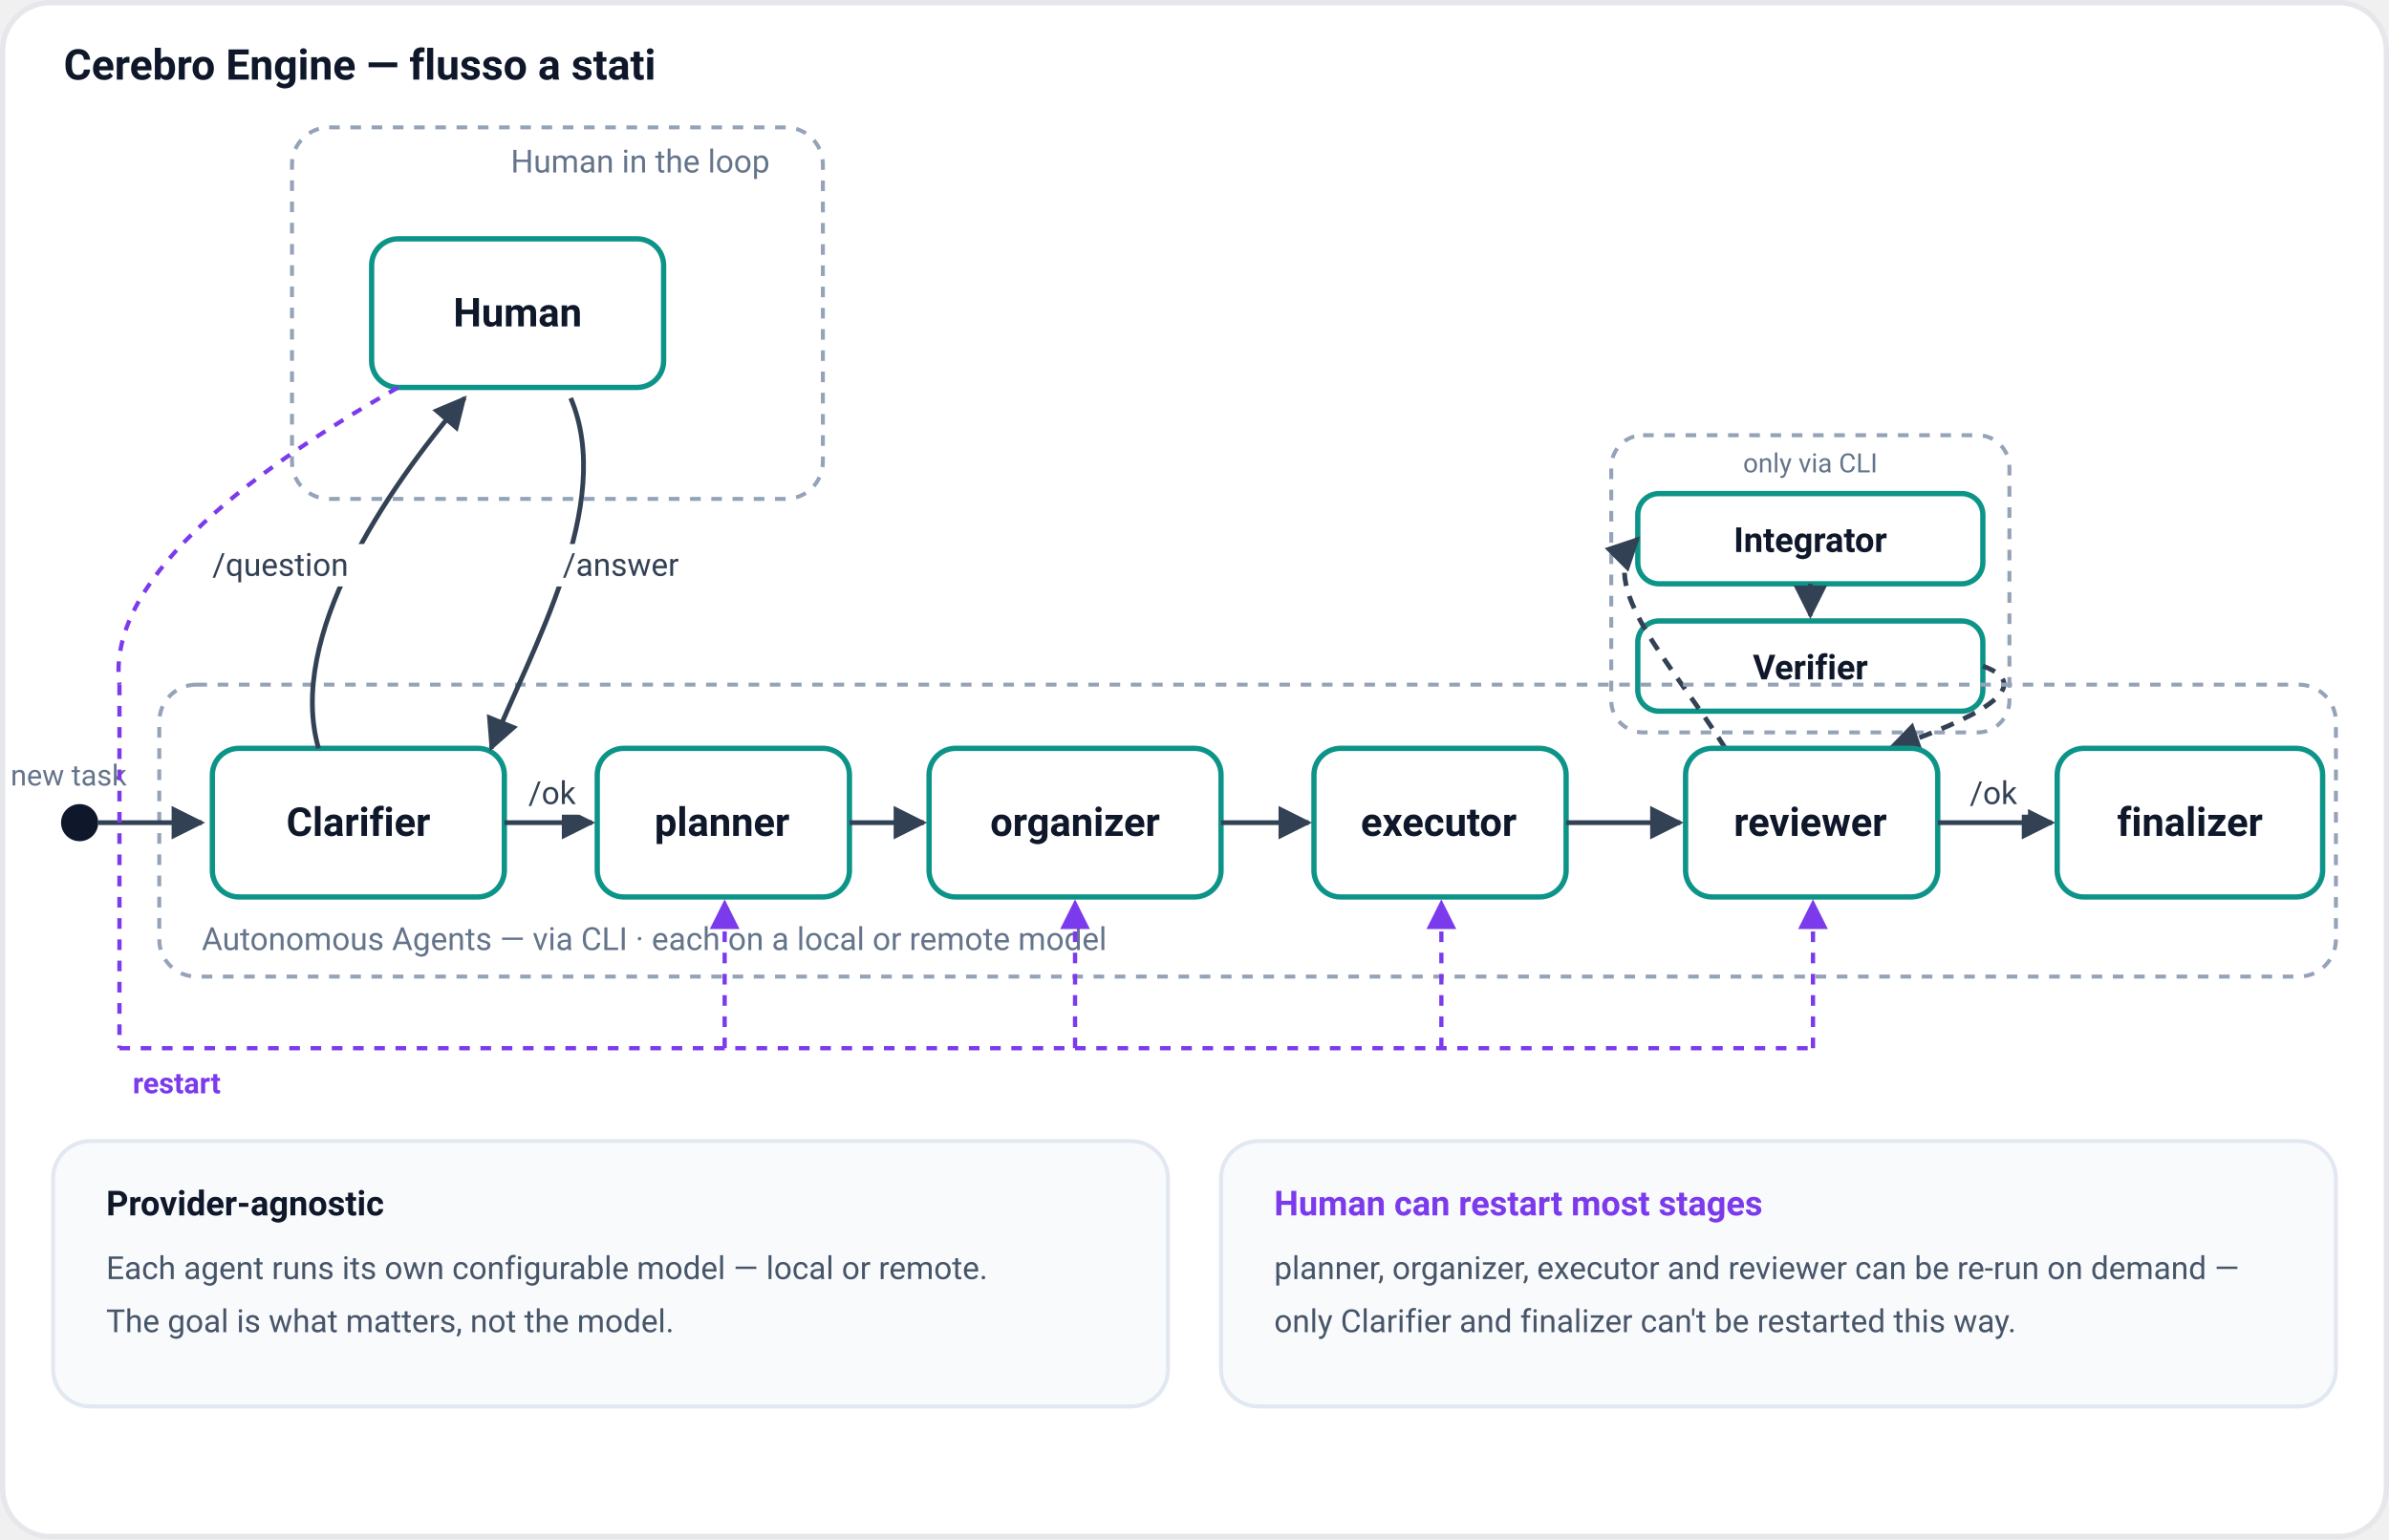
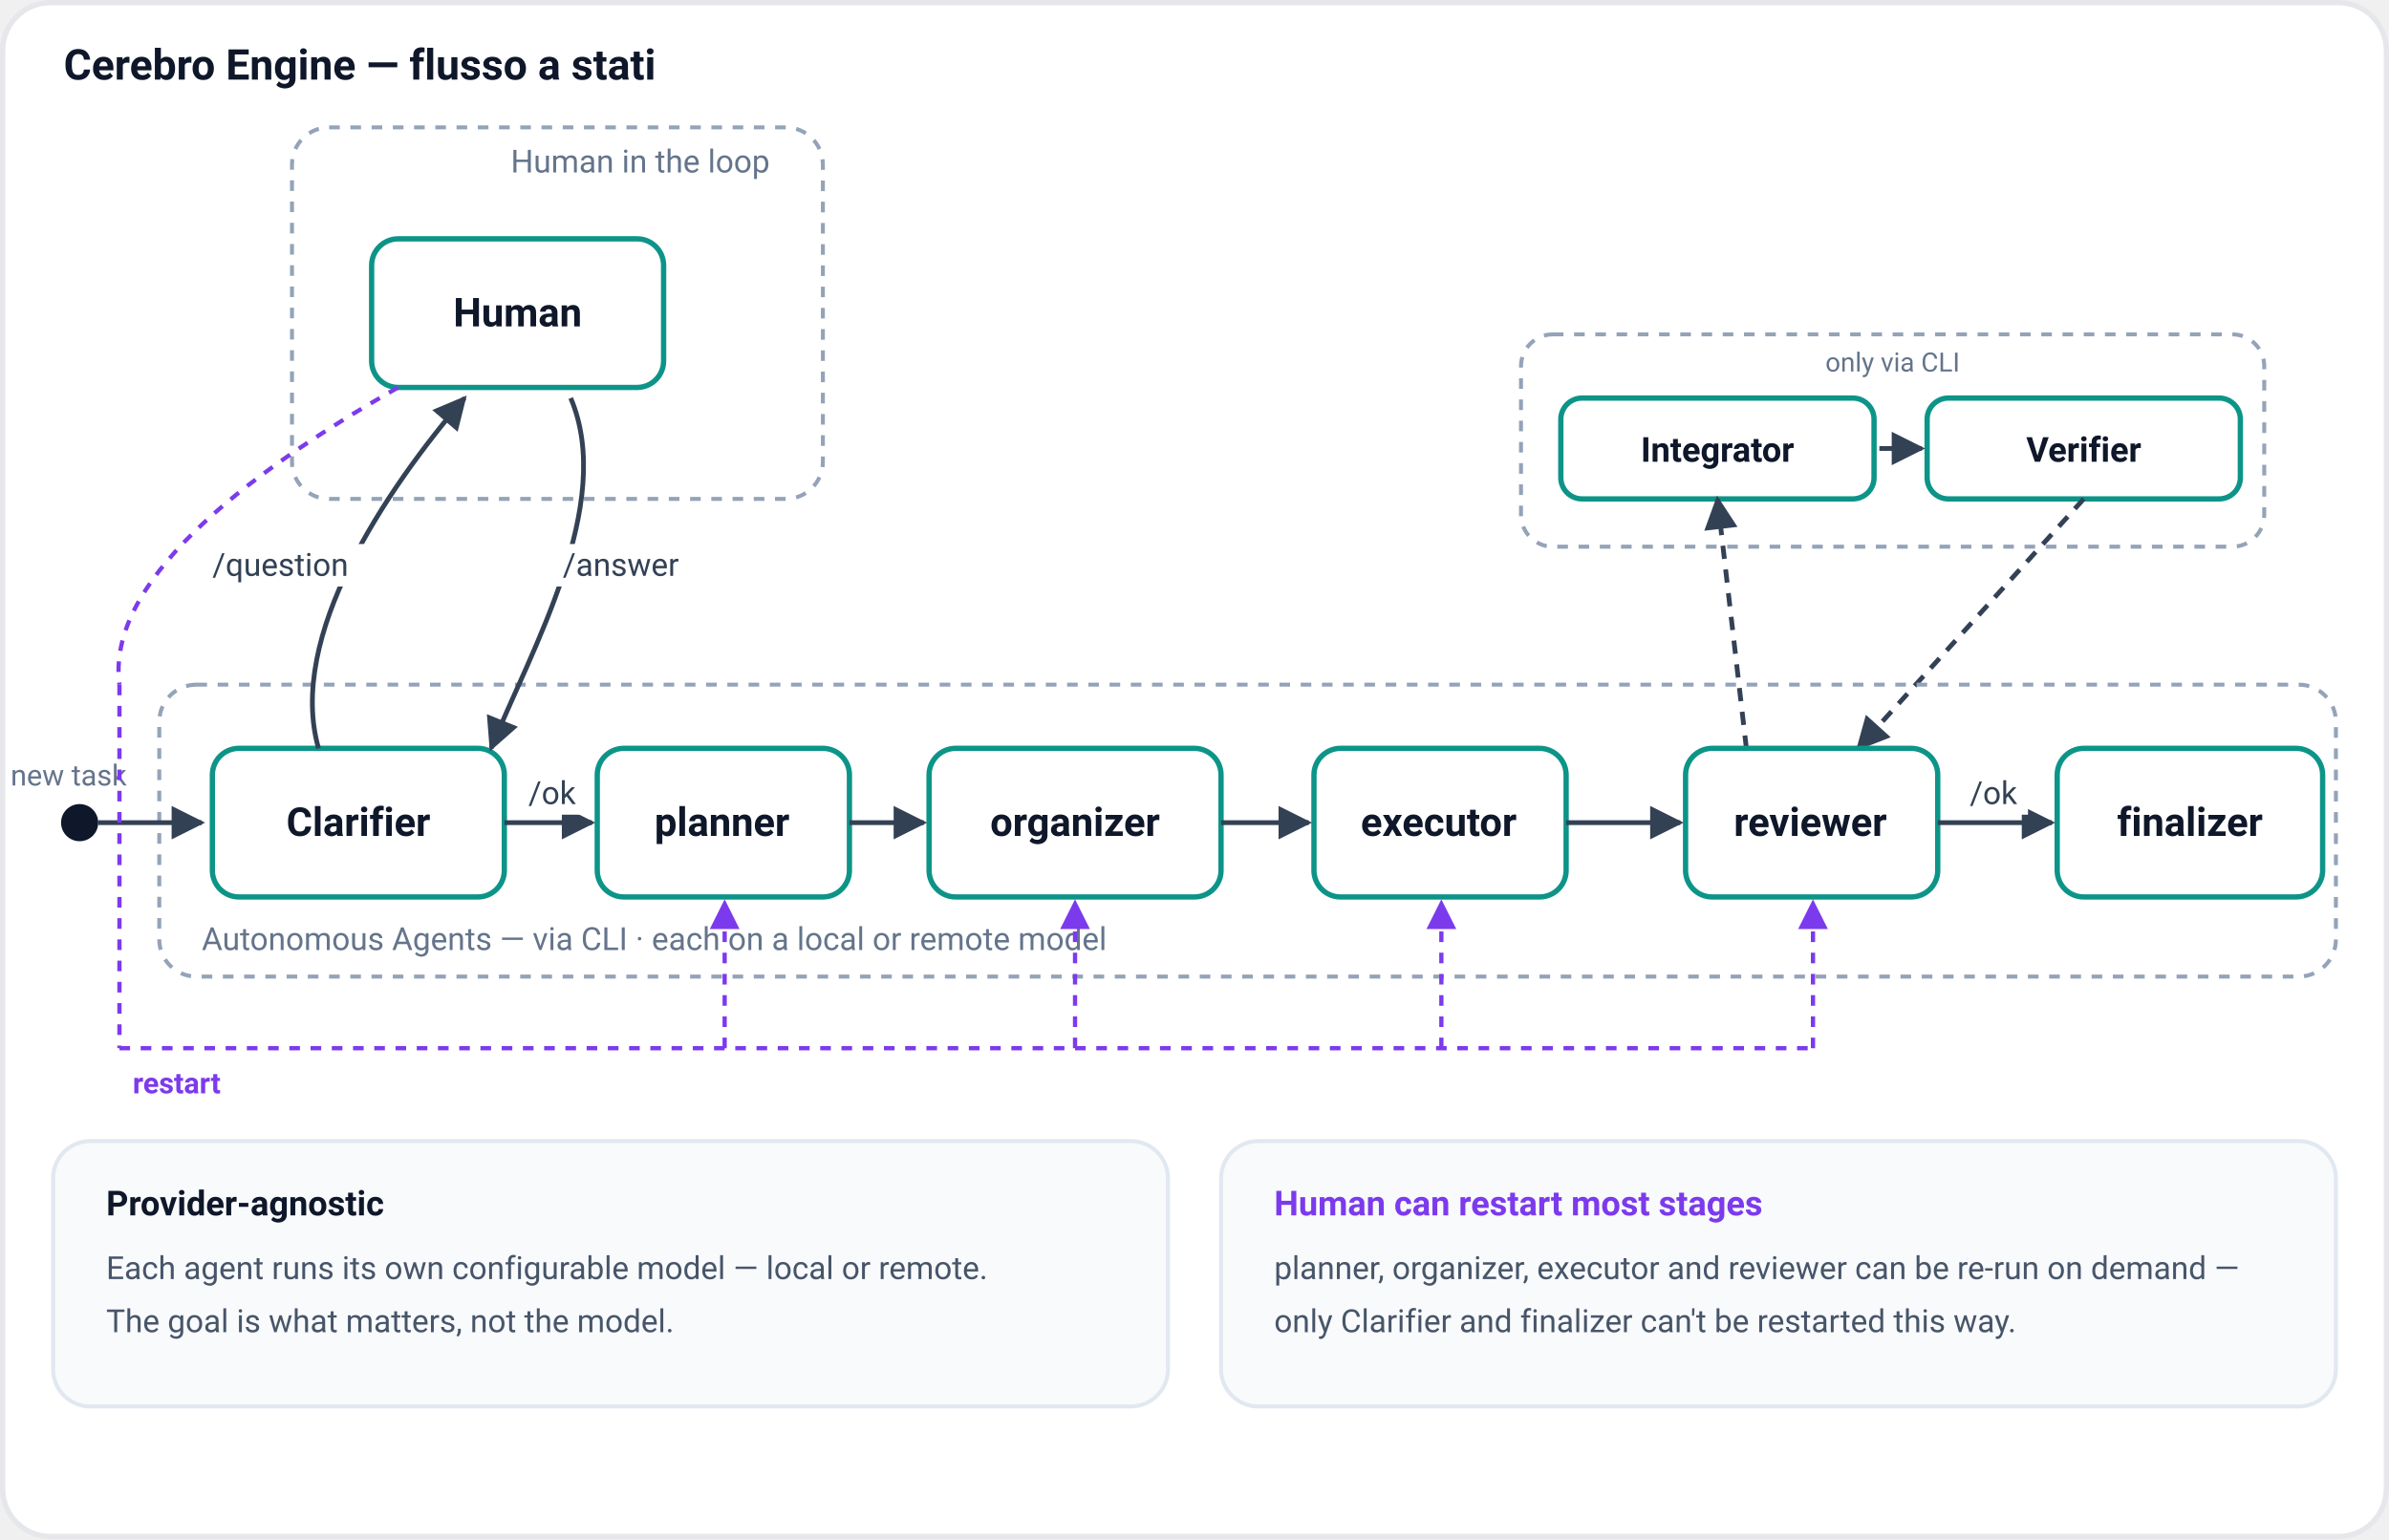
<svg xmlns="http://www.w3.org/2000/svg" viewBox="0 0 900 580" font-family="-apple-system, BlinkMacSystemFont, 'Segoe UI', Roboto, 'Helvetica Neue', Arial, sans-serif">
  <defs>
    <marker id="arrow" viewBox="0 0 10 10" refX="9" refY="5" markerWidth="7" markerHeight="7" orient="auto-start-reverse">
      <path d="M0,0 L10,5 L0,10 z" fill="#334155" />
    </marker>
    <marker id="arrow-violet" viewBox="0 0 10 10" refX="9" refY="5" markerWidth="7" markerHeight="7" orient="auto-start-reverse">
      <path d="M0,0 L10,5 L0,10 z" fill="#7c3aed" />
    </marker>
  </defs>
  <rect x="1" y="1" width="898" height="578" rx="18" fill="#ffffff" stroke="#e5e7eb" stroke-width="2" />
  <text x="24" y="30" font-size="16" font-weight="700" fill="#0f172a">Cerebro Engine — flusso a stati</text>
  <rect x="110" y="48" width="200" height="140" rx="14" fill="none" stroke="#94a3b8" stroke-width="1.5" stroke-dasharray="4 4" />
  <text x="290" y="65" font-size="12" fill="#64748b" text-anchor="end">Human in the loop</text>
  <rect x="140" y="90" width="110" height="56" rx="10" fill="#ffffff" stroke="#0d9488" stroke-width="2" />
  <text x="195" y="123" font-size="15" font-weight="600" fill="#0f172a" text-anchor="middle">Human</text>
-   <rect x="607" y="164" width="150" height="112" rx="12" fill="none" stroke="#94a3b8" stroke-width="1.5" stroke-dasharray="4 4" />
-   <text x="682" y="178" font-size="10" fill="#64748b" text-anchor="middle">only via CLI</text>
-   <rect x="617" y="186" width="130" height="34" rx="8" fill="#ffffff" stroke="#0d9488" stroke-width="2" />
-   <text x="682" y="208" font-size="13" font-weight="600" fill="#0f172a" text-anchor="middle">Integrator</text>
-   <rect x="617" y="234" width="130" height="34" rx="8" fill="#ffffff" stroke="#0d9488" stroke-width="2" />
-   <text x="682" y="256" font-size="13" font-weight="600" fill="#0f172a" text-anchor="middle">Verifier</text>
-   <line x1="682" y1="220" x2="682" y2="232" stroke="#334155" stroke-width="1.8" marker-end="url(#arrow)" />
-   <path d="M650,282 C630,250 600,220 617,203" fill="none" stroke="#334155" stroke-width="1.8" stroke-dasharray="5 4" marker-end="url(#arrow)" />
-   <path d="M747,251 C772,260 732,275 712,282" fill="none" stroke="#334155" stroke-width="1.8" stroke-dasharray="5 4" marker-end="url(#arrow)" />
+   <rect x="573" y="126" width="280" height="80" rx="12" fill="none" stroke="#94a3b8" stroke-width="1.5" stroke-dasharray="4 4" />
+   <text x="713" y="140" font-size="10" fill="#64748b" text-anchor="middle">only via CLI</text>
+   <rect x="588" y="150" width="118" height="38" rx="8" fill="#ffffff" stroke="#0d9488" stroke-width="2" />
+   <text x="647" y="174" font-size="13" font-weight="600" fill="#0f172a" text-anchor="middle">Integrator</text>
+   <rect x="726" y="150" width="118" height="38" rx="8" fill="#ffffff" stroke="#0d9488" stroke-width="2" />
+   <text x="785" y="174" font-size="13" font-weight="600" fill="#0f172a" text-anchor="middle">Verifier</text>
+   <line x1="708" y1="169" x2="724" y2="169" stroke="#334155" stroke-width="1.8" marker-end="url(#arrow)" />
+   <line x1="660" y1="300" x2="647" y2="188" stroke="#334155" stroke-width="1.8" stroke-dasharray="5 4" marker-end="url(#arrow)" />
+   <line x1="785" y1="188" x2="700" y2="282" stroke="#334155" stroke-width="1.8" stroke-dasharray="5 4" marker-end="url(#arrow)" />
  <rect x="60" y="258" width="820" height="110" rx="14" fill="none" stroke="#94a3b8" stroke-width="1.5" stroke-dasharray="4 4" />
  <text x="76" y="358" font-size="12" fill="#64748b">Autonomous Agents — via CLI · each on a local or remote model</text>
  <circle cx="30" cy="310" r="7" fill="#0f172a" />
  <text x="4" y="296" font-size="11" fill="#64748b">new task</text>
  <line x1="37" y1="310" x2="76" y2="310" stroke="#334155" stroke-width="1.8" marker-end="url(#arrow)" />
  <rect x="80" y="282" width="110" height="56" rx="10" fill="#ffffff" stroke="#0d9488" stroke-width="2" />
  <text x="135" y="315" font-size="15" font-weight="600" fill="#0f172a" text-anchor="middle">Clarifier</text>
  <rect x="225" y="282" width="95" height="56" rx="10" fill="#ffffff" stroke="#0d9488" stroke-width="2" />
  <text x="272" y="315" font-size="15" font-weight="600" fill="#0f172a" text-anchor="middle">planner</text>
  <rect x="350" y="282" width="110" height="56" rx="10" fill="#ffffff" stroke="#0d9488" stroke-width="2" />
  <text x="405" y="315" font-size="15" font-weight="600" fill="#0f172a" text-anchor="middle">organizer</text>
  <rect x="495" y="282" width="95" height="56" rx="10" fill="#ffffff" stroke="#0d9488" stroke-width="2" />
  <text x="542" y="315" font-size="15" font-weight="600" fill="#0f172a" text-anchor="middle">executor</text>
  <rect x="635" y="282" width="95" height="56" rx="10" fill="#ffffff" stroke="#0d9488" stroke-width="2" />
  <text x="682" y="315" font-size="15" font-weight="600" fill="#0f172a" text-anchor="middle">reviewer</text>
  <rect x="775" y="282" width="100" height="56" rx="10" fill="#ffffff" stroke="#0d9488" stroke-width="2" />
  <text x="825" y="315" font-size="15" font-weight="600" fill="#0f172a" text-anchor="middle">finalizer</text>
  <line x1="190" y1="310" x2="223" y2="310" stroke="#334155" stroke-width="1.8" marker-end="url(#arrow)" />
  <line x1="320" y1="310" x2="348" y2="310" stroke="#334155" stroke-width="1.8" marker-end="url(#arrow)" />
  <line x1="460" y1="310" x2="493" y2="310" stroke="#334155" stroke-width="1.8" marker-end="url(#arrow)" />
  <line x1="590" y1="310" x2="633" y2="310" stroke="#334155" stroke-width="1.8" marker-end="url(#arrow)" />
  <line x1="730" y1="310" x2="773" y2="310" stroke="#334155" stroke-width="1.8" marker-end="url(#arrow)" />
  <rect x="195" y="291" width="26" height="16" fill="#ffffff" />
  <text x="208" y="303" font-size="12" fill="#334155" text-anchor="middle">/ok</text>
  <rect x="738" y="291" width="26" height="16" fill="#ffffff" />
  <text x="751" y="303" font-size="12" fill="#334155" text-anchor="middle">/ok</text>
  <path d="M120,282 C108,240 145,185 175,150" fill="none" stroke="#334155" stroke-width="1.8" marker-end="url(#arrow)" />
  <rect x="76" y="205" width="66" height="16" fill="#ffffff" />
  <text x="80" y="217" font-size="12" fill="#334155">/question</text>
  <path d="M215,150 C232,190 200,245 185,282" fill="none" stroke="#334155" stroke-width="1.8" marker-end="url(#arrow)" />
  <rect x="208" y="205" width="60" height="16" fill="#ffffff" />
  <text x="212" y="217" font-size="12" fill="#334155">/answer</text>
  <path d="M150,146 C 90,180 40,220 45,258" fill="none" stroke="#7c3aed" stroke-width="1.6" stroke-dasharray="4 4" />
  <line x1="45" y1="258" x2="45" y2="395" stroke="#7c3aed" stroke-width="1.6" stroke-dasharray="4 4" />
  <line x1="45" y1="395" x2="683" y2="395" stroke="#7c3aed" stroke-width="1.6" stroke-dasharray="4 4" />
  <text x="50" y="412" font-size="11" font-weight="600" fill="#7c3aed">restart</text>
  <line x1="273" y1="395" x2="273" y2="340" stroke="#7c3aed" stroke-width="1.6" stroke-dasharray="4 4" marker-end="url(#arrow-violet)" />
  <line x1="405" y1="395" x2="405" y2="340" stroke="#7c3aed" stroke-width="1.6" stroke-dasharray="4 4" marker-end="url(#arrow-violet)" />
  <line x1="543" y1="395" x2="543" y2="340" stroke="#7c3aed" stroke-width="1.6" stroke-dasharray="4 4" marker-end="url(#arrow-violet)" />
  <line x1="683" y1="395" x2="683" y2="340" stroke="#7c3aed" stroke-width="1.6" stroke-dasharray="4 4" marker-end="url(#arrow-violet)" />
  <rect x="20" y="430" width="420" height="100" rx="14" fill="#f8fafc" stroke="#e2e8f0" stroke-width="1.5" />
  <text x="40" y="458" font-size="13" font-weight="700" fill="#0f172a">Provider-agnostic</text>
  <text x="40" y="482" font-size="12" fill="#475569">Each agent runs its own configurable model — local or remote.</text>
  <text x="40" y="502" font-size="12" fill="#475569">The goal is what matters, not the model.</text>
  <rect x="460" y="430" width="420" height="100" rx="14" fill="#f8fafc" stroke="#e2e8f0" stroke-width="1.5" />
  <text x="480" y="458" font-size="13" font-weight="700" fill="#7c3aed">Human can restart most stages</text>
  <text x="480" y="482" font-size="12" fill="#475569">planner, organizer, executor and reviewer can be re-run on demand —</text>
  <text x="480" y="502" font-size="12" fill="#475569">only Clarifier and finalizer can't be restarted this way.</text>
</svg>
